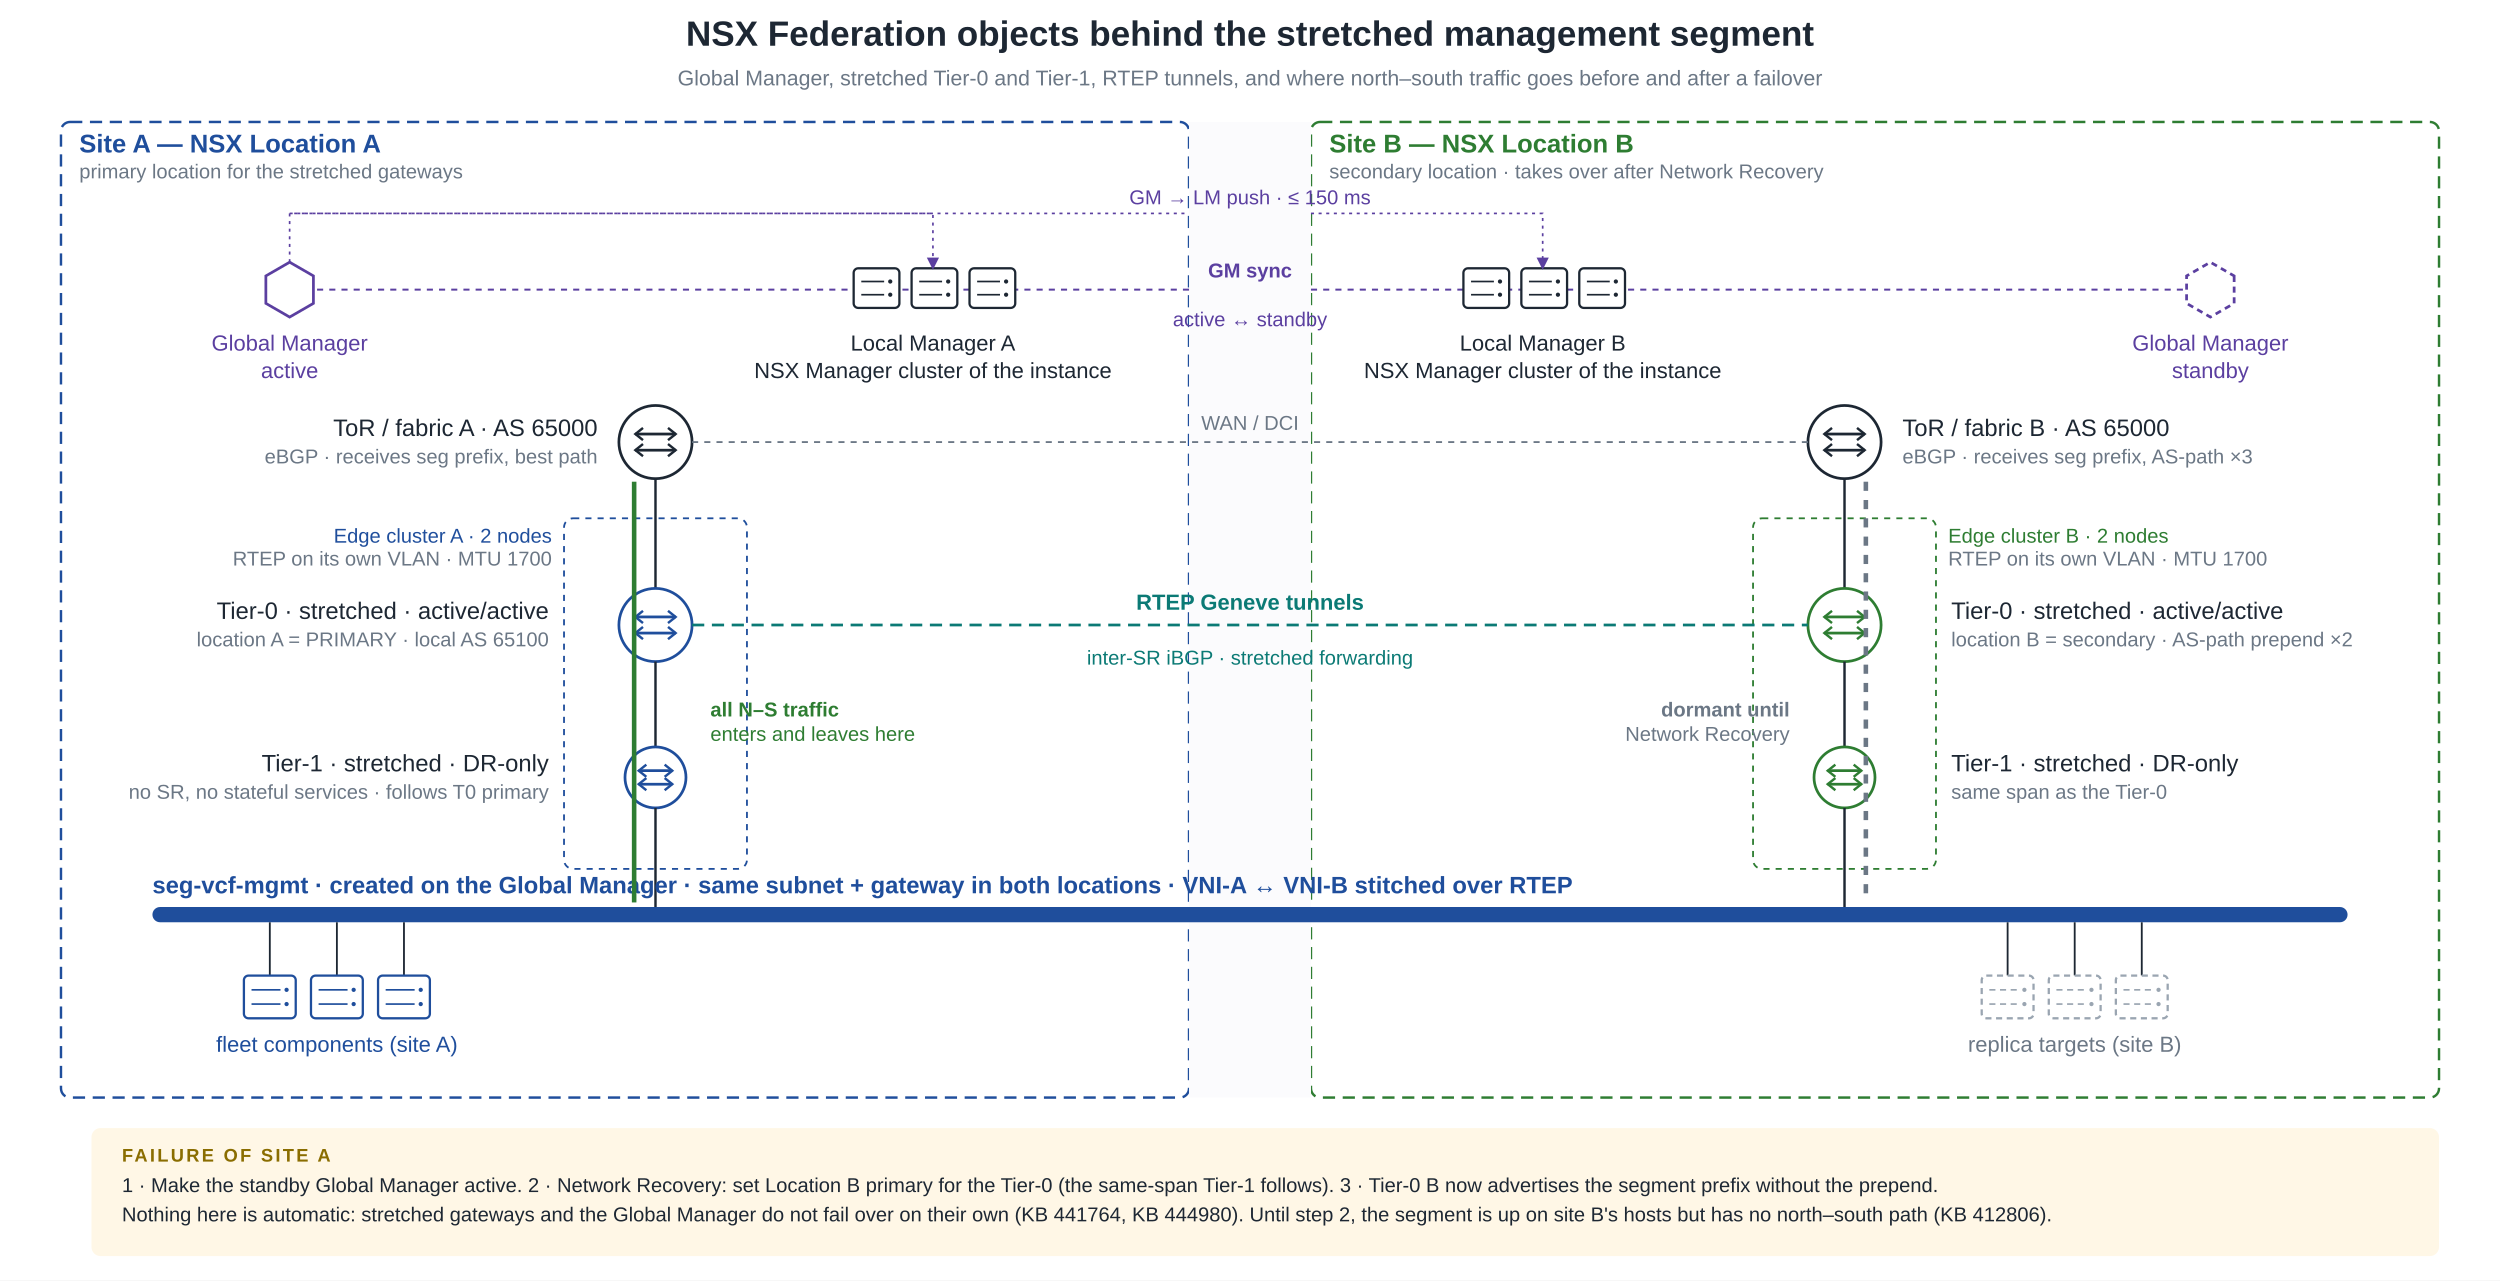
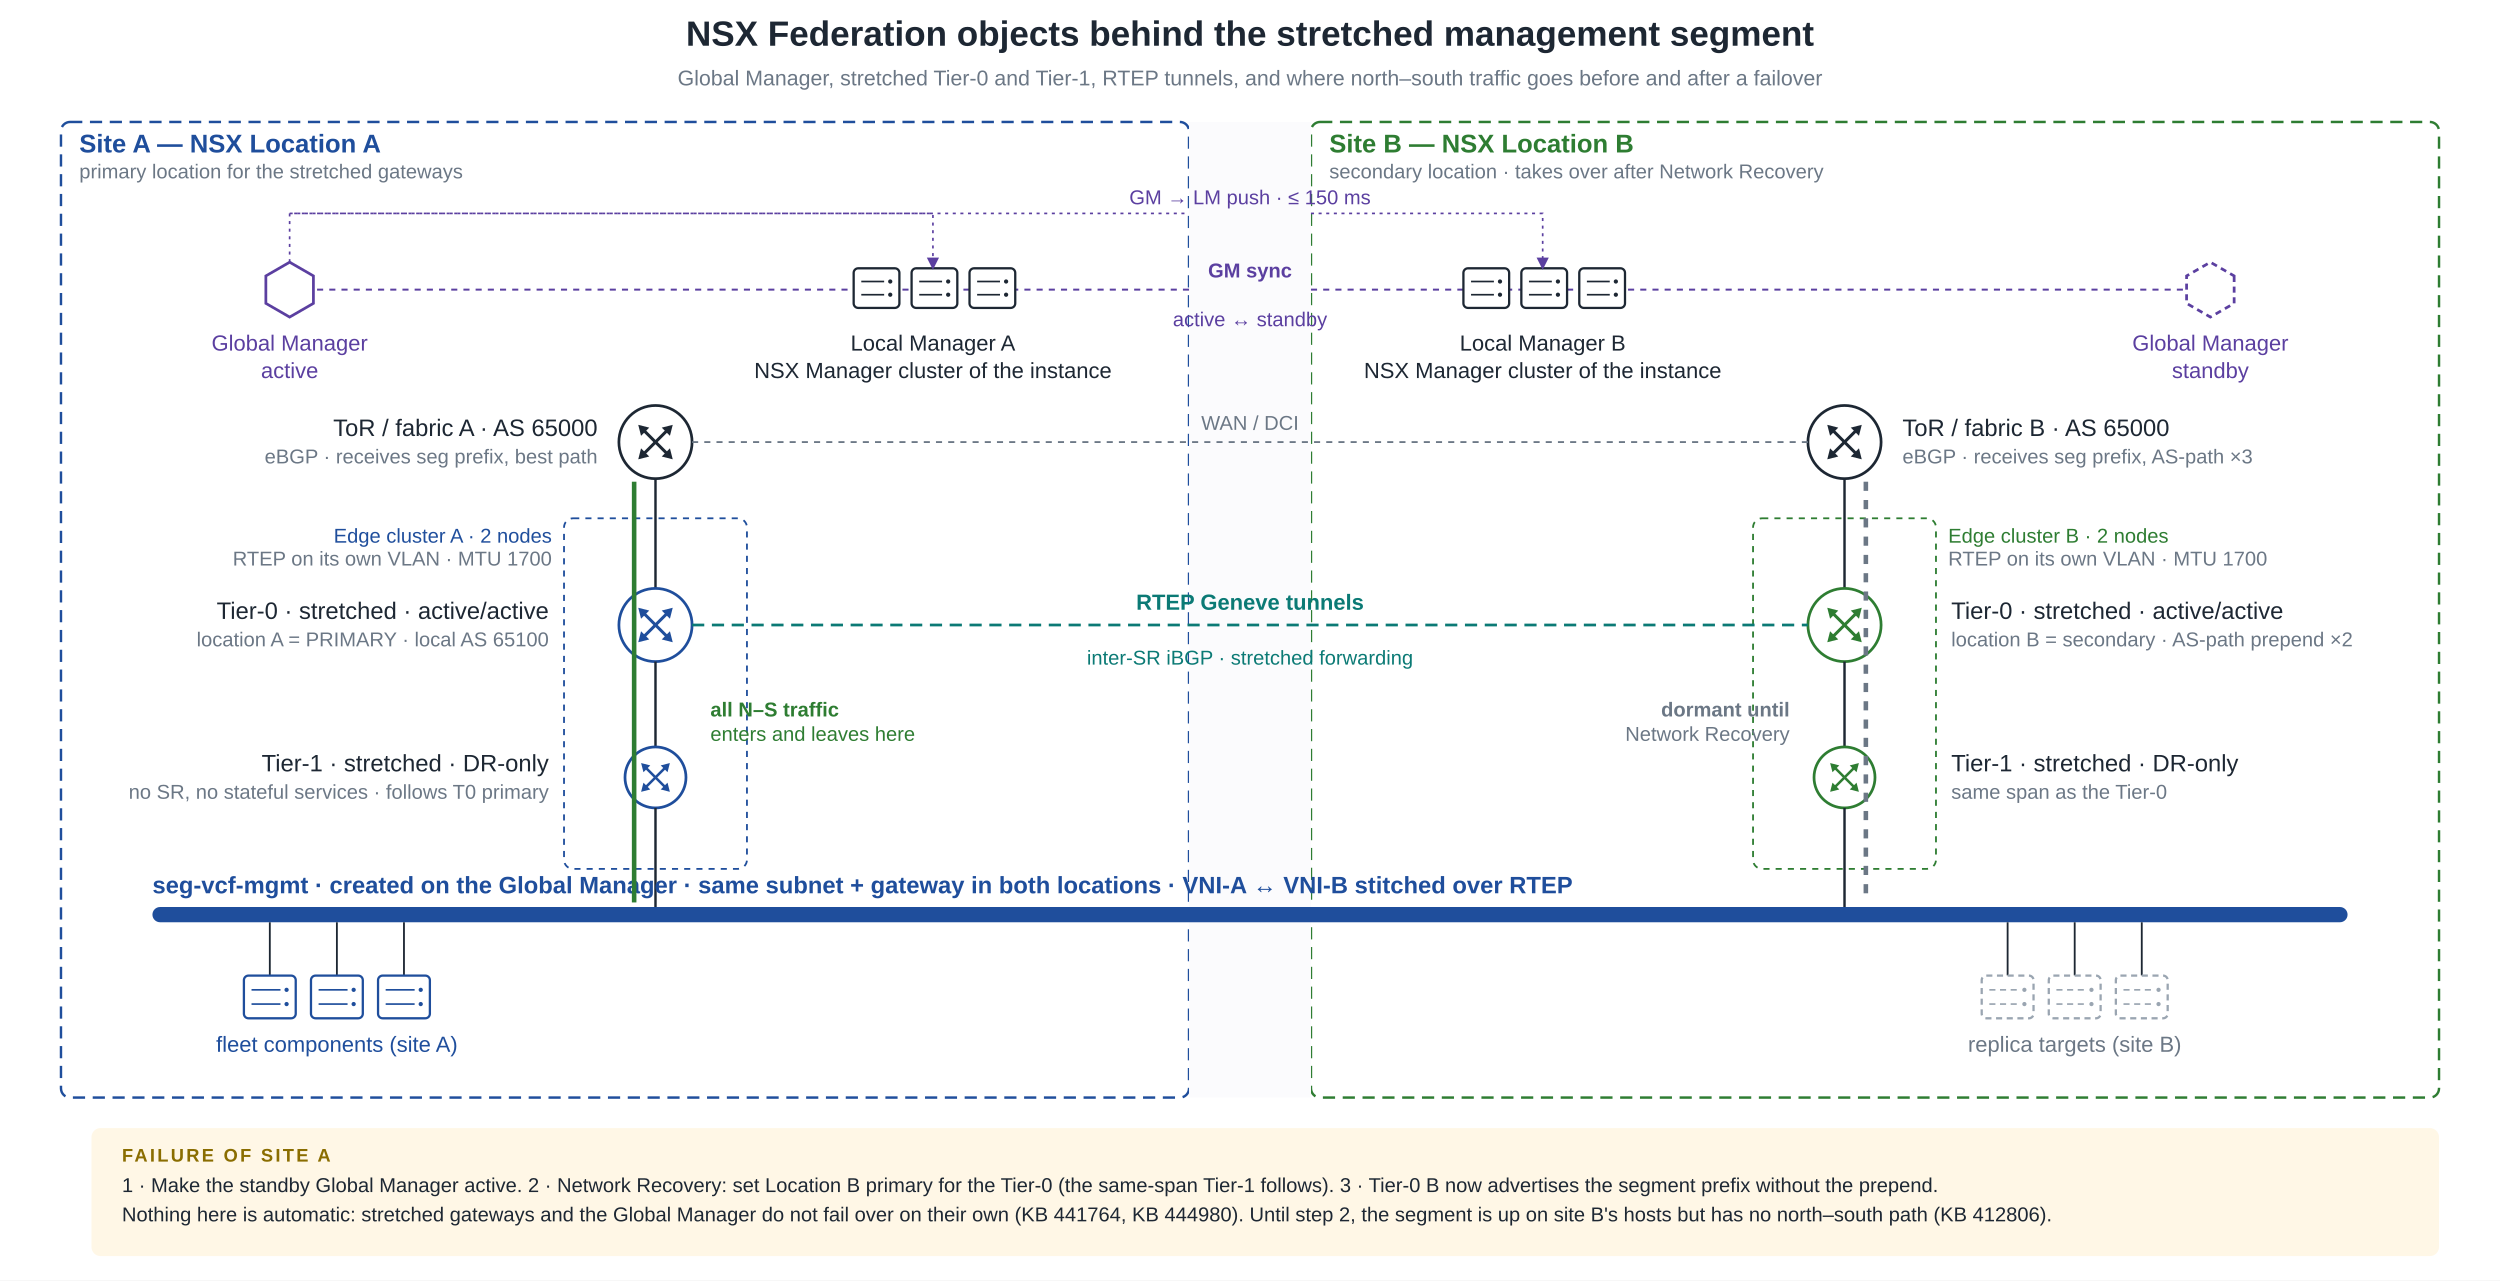
<svg xmlns="http://www.w3.org/2000/svg" width="1640" height="840" viewBox="0 0 1640 840" font-family="Arial, Helvetica, sans-serif" font-size="13" fill="#1d2733">
  <rect width="1640" height="840" fill="#ffffff" />
  <defs>
    <marker id="arr" markerUnits="userSpaceOnUse" markerWidth="8" markerHeight="8" refX="7" refY="4" orient="auto">
      <path d="M0,0 L8,4 L0,8 z" fill="#1d2733" />
    </marker>
    <marker id="arrs" markerUnits="userSpaceOnUse" markerWidth="8" markerHeight="8" refX="1" refY="4" orient="auto">
      <path d="M8,0 L0,4 L8,8 z" fill="#1d2733" />
    </marker>
    <marker id="arrb" markerUnits="userSpaceOnUse" markerWidth="8" markerHeight="8" refX="7" refY="4" orient="auto">
      <path d="M0,0 L8,4 L0,8 z" fill="#1f4e9c" />
    </marker>
    <marker id="arrbs" markerUnits="userSpaceOnUse" markerWidth="8" markerHeight="8" refX="1" refY="4" orient="auto">
      <path d="M8,0 L0,4 L8,8 z" fill="#1f4e9c" />
    </marker>
    <marker id="arrg" markerUnits="userSpaceOnUse" markerWidth="8" markerHeight="8" refX="7" refY="4" orient="auto">
      <path d="M0,0 L8,4 L0,8 z" fill="#2e7d32" />
    </marker>
    <marker id="arrgs" markerUnits="userSpaceOnUse" markerWidth="8" markerHeight="8" refX="1" refY="4" orient="auto">
      <path d="M8,0 L0,4 L8,8 z" fill="#2e7d32" />
    </marker>
    <marker id="arrt" markerUnits="userSpaceOnUse" markerWidth="8" markerHeight="8" refX="7" refY="4" orient="auto">
      <path d="M0,0 L8,4 L0,8 z" fill="#0b7a75" />
    </marker>
    <marker id="arrts" markerUnits="userSpaceOnUse" markerWidth="8" markerHeight="8" refX="1" refY="4" orient="auto">
      <path d="M8,0 L0,4 L8,8 z" fill="#0b7a75" />
    </marker>
    <marker id="arrp" markerUnits="userSpaceOnUse" markerWidth="8" markerHeight="8" refX="7" refY="4" orient="auto">
      <path d="M0,0 L8,4 L0,8 z" fill="#5b3fa0" />
    </marker>
    <marker id="arrps" markerUnits="userSpaceOnUse" markerWidth="8" markerHeight="8" refX="1" refY="4" orient="auto">
      <path d="M8,0 L0,4 L8,8 z" fill="#5b3fa0" />
    </marker>
    <marker id="arrr" markerUnits="userSpaceOnUse" markerWidth="8" markerHeight="8" refX="7" refY="4" orient="auto">
      <path d="M0,0 L8,4 L0,8 z" fill="#b23a3a" />
    </marker>
    <marker id="arrrs" markerUnits="userSpaceOnUse" markerWidth="8" markerHeight="8" refX="1" refY="4" orient="auto">
      <path d="M8,0 L0,4 L8,8 z" fill="#b23a3a" />
    </marker>
    <marker id="arrm" markerUnits="userSpaceOnUse" markerWidth="8" markerHeight="8" refX="7" refY="4" orient="auto">
      <path d="M0,0 L8,4 L0,8 z" fill="#6b7785" />
    </marker>
    <marker id="arrms" markerUnits="userSpaceOnUse" markerWidth="8" markerHeight="8" refX="1" refY="4" orient="auto">
      <path d="M8,0 L0,4 L8,8 z" fill="#6b7785" />
    </marker>
  </defs>
  <text x="820.0" y="30" text-anchor="middle" font-size="23" font-weight="bold">NSX Federation objects behind the stretched management segment</text>
  <text x="820.0" y="56" text-anchor="middle" font-size="14" fill="#6b7785">Global Manager, stretched Tier-0 and Tier-1, RTEP tunnels, and where north–south traffic goes before and after a failover</text>
  <rect x="40" y="80" width="740" height="640" rx="6" fill="none" stroke="#1f4e9c" stroke-width="1.6" stroke-dasharray="8 5" />
  <text x="52" y="100" font-size="16.8" fill="#1f4e9c" text-anchor="start" font-weight="bold">Site A — NSX Location A</text>
  <text x="52" y="117" font-size="13.2" fill="#6b7785" text-anchor="start">primary location for the stretched gateways</text>
  <rect x="860" y="80" width="740" height="640" rx="6" fill="none" stroke="#2e7d32" stroke-width="1.6" stroke-dasharray="8 5" />
  <text x="872" y="100" font-size="16.8" fill="#2e7d32" text-anchor="start" font-weight="bold">Site B — NSX Location B</text>
  <text x="872" y="117" font-size="13.2" fill="#6b7785" text-anchor="start">secondary location · takes over after Network Recovery</text>
  <rect x="780" y="80" width="80" height="640" rx="0" fill="#fbfbfd" stroke="none" stroke-width="1.4" />
  <polygon points="205.6,181.0 205.6,199.0 190.0,208.0 174.4,199.0 174.4,181.0 190.0,172.0" fill="#ffffff" stroke="#5b3fa0" stroke-width="1.8" />
  <text x="190" y="230.0" font-size="14.4" fill="#5b3fa0" text-anchor="middle">Global Manager</text>
  <text x="190" y="248.0" font-size="14.4" fill="#5b3fa0" text-anchor="middle">active</text>
  <polygon points="1465.6,181.0 1465.6,199.0 1450.0,208.0 1434.4,199.0 1434.4,181.0 1450.0,172.0" fill="#ffffff" stroke="#5b3fa0" stroke-width="1.8" stroke-dasharray="4 3" />
  <text x="1450" y="230.0" font-size="14.4" fill="#5b3fa0" text-anchor="middle">Global Manager</text>
  <text x="1450" y="248.0" font-size="14.4" fill="#5b3fa0" text-anchor="middle">standby</text>
  <path d="M208,190 L780,190" fill="none" stroke="#5b3fa0" stroke-width="1.3" stroke-dasharray="4 4" />
  <path d="M860,190 L1432,190" fill="none" stroke="#5b3fa0" stroke-width="1.3" stroke-dasharray="4 4" />
  <text x="820.0" y="182" font-size="13.2" fill="#5b3fa0" text-anchor="middle" font-weight="bold">GM sync</text>
  <text x="820.0" y="214" font-size="13.2" fill="#5b3fa0" text-anchor="middle">active ↔ standby</text>
  <rect x="560" y="176" width="30" height="26" rx="3" fill="#ffffff" stroke="#1d2733" stroke-width="1.5" />
  <line x1="565" y1="184.667" x2="580" y2="184.667" stroke="#1d2733" stroke-width="1.1" />
  <circle cx="584" cy="184.667" r="1.4" fill="#1d2733" />
  <line x1="565" y1="193.333" x2="580" y2="193.333" stroke="#1d2733" stroke-width="1.1" />
  <circle cx="584" cy="193.333" r="1.4" fill="#1d2733" />
  <rect x="598" y="176" width="30" height="26" rx="3" fill="#ffffff" stroke="#1d2733" stroke-width="1.5" />
  <line x1="603" y1="184.667" x2="618" y2="184.667" stroke="#1d2733" stroke-width="1.1" />
  <circle cx="622" cy="184.667" r="1.4" fill="#1d2733" />
  <line x1="603" y1="193.333" x2="618" y2="193.333" stroke="#1d2733" stroke-width="1.1" />
  <circle cx="622" cy="193.333" r="1.4" fill="#1d2733" />
  <rect x="636" y="176" width="30" height="26" rx="3" fill="#ffffff" stroke="#1d2733" stroke-width="1.5" />
  <line x1="641" y1="184.667" x2="656" y2="184.667" stroke="#1d2733" stroke-width="1.1" />
  <circle cx="660" cy="184.667" r="1.4" fill="#1d2733" />
  <line x1="641" y1="193.333" x2="656" y2="193.333" stroke="#1d2733" stroke-width="1.1" />
  <circle cx="660" cy="193.333" r="1.4" fill="#1d2733" />
  <text x="612" y="230.0" font-size="14.4" fill="#1d2733" text-anchor="middle">Local Manager A</text>
  <text x="612" y="248.0" font-size="14.4" fill="#1d2733" text-anchor="middle">NSX Manager cluster of the instance</text>
  <rect x="960" y="176" width="30" height="26" rx="3" fill="#ffffff" stroke="#1d2733" stroke-width="1.5" />
  <line x1="965" y1="184.667" x2="980" y2="184.667" stroke="#1d2733" stroke-width="1.1" />
  <circle cx="984" cy="184.667" r="1.4" fill="#1d2733" />
  <line x1="965" y1="193.333" x2="980" y2="193.333" stroke="#1d2733" stroke-width="1.1" />
  <circle cx="984" cy="193.333" r="1.4" fill="#1d2733" />
  <rect x="998" y="176" width="30" height="26" rx="3" fill="#ffffff" stroke="#1d2733" stroke-width="1.5" />
  <line x1="1003" y1="184.667" x2="1018" y2="184.667" stroke="#1d2733" stroke-width="1.1" />
  <circle cx="1022" cy="184.667" r="1.4" fill="#1d2733" />
  <line x1="1003" y1="193.333" x2="1018" y2="193.333" stroke="#1d2733" stroke-width="1.1" />
  <circle cx="1022" cy="193.333" r="1.4" fill="#1d2733" />
  <rect x="1036" y="176" width="30" height="26" rx="3" fill="#ffffff" stroke="#1d2733" stroke-width="1.5" />
  <line x1="1041" y1="184.667" x2="1056" y2="184.667" stroke="#1d2733" stroke-width="1.1" />
  <circle cx="1060" cy="184.667" r="1.4" fill="#1d2733" />
  <line x1="1041" y1="193.333" x2="1056" y2="193.333" stroke="#1d2733" stroke-width="1.1" />
  <circle cx="1060" cy="193.333" r="1.4" fill="#1d2733" />
  <text x="1012" y="230.0" font-size="14.4" fill="#1d2733" text-anchor="middle">Local Manager B</text>
  <text x="1012" y="248.0" font-size="14.4" fill="#1d2733" text-anchor="middle">NSX Manager cluster of the instance</text>
  <path d="M190,172 L190,140 L612,140 L612,176" fill="none" stroke="#5b3fa0" stroke-width="1.1" stroke-dasharray="2 3" marker-end="url(#arrp)" />
  <path d="M190,140 L780,140" fill="none" stroke="#5b3fa0" stroke-width="1.1" stroke-dasharray="2 3" />
  <path d="M860,140 L1012,140 L1012,176" fill="none" stroke="#5b3fa0" stroke-width="1.1" stroke-dasharray="2 3" marker-end="url(#arrp)" />
  <text x="820.0" y="134" font-size="13.2" fill="#5b3fa0" text-anchor="middle">GM → LM push · ≤ 150 ms</text>
  <circle cx="430" cy="290" r="24" fill="#ffffff" stroke="#1d2733" stroke-width="1.8" />
-   <line x1="416.8" y1="284.72" x2="443.2" y2="284.72" stroke="#1d2733" stroke-width="1.6" />
-   <path d="M438.2,280.72 L443.2,284.72 L438.2,288.72" fill="none" stroke="#1d2733" stroke-width="1.6" />
-   <line x1="443.2" y1="295.28" x2="416.8" y2="295.28" stroke="#1d2733" stroke-width="1.6" />
-   <path d="M421.8,291.28 L416.8,295.28 L421.8,299.28" fill="none" stroke="#1d2733" stroke-width="1.6" />
-   <line x1="443.2" y1="284.72" x2="416.8" y2="284.72" stroke="#1d2733" stroke-width="1.6" />
-   <path d="M421.8,280.72 L416.8,284.72 L421.8,288.72" fill="none" stroke="#1d2733" stroke-width="1.6" />
-   <line x1="416.8" y1="295.28" x2="443.2" y2="295.28" stroke="#1d2733" stroke-width="1.6" />
-   <path d="M438.2,291.28 L443.2,295.28 L438.2,299.28" fill="none" stroke="#1d2733" stroke-width="1.6" />
+   <line x1="430" y1="290" x2="422.79" y2="282.79" stroke="#1d2733" stroke-width="2.00" stroke-linecap="butt" />
+   <path d="M418.69,278.69 L425.90,280.52 L420.52,285.90 z" fill="#1d2733" />
+   <line x1="430" y1="290" x2="437.21" y2="282.79" stroke="#1d2733" stroke-width="2.00" stroke-linecap="butt" />
+   <path d="M441.31,278.69 L439.48,285.90 L434.10,280.52 z" fill="#1d2733" />
+   <line x1="430" y1="290" x2="437.21" y2="297.21" stroke="#1d2733" stroke-width="2.00" stroke-linecap="butt" />
+   <path d="M441.31,301.31 L434.10,299.48 L439.48,294.10 z" fill="#1d2733" />
+   <line x1="430" y1="290" x2="422.79" y2="297.21" stroke="#1d2733" stroke-width="2.00" stroke-linecap="butt" />
+   <path d="M418.69,301.31 L420.52,294.10 L425.90,299.48 z" fill="#1d2733" />
  <text x="392" y="286" font-size="15.6" fill="#1d2733" text-anchor="end">ToR / fabric A · AS 65000</text>
  <text x="392" y="304" font-size="13.2" fill="#6b7785" text-anchor="end">eBGP · receives seg prefix, best path</text>
  <circle cx="1210" cy="290" r="24" fill="#ffffff" stroke="#1d2733" stroke-width="1.8" />
-   <line x1="1196.8" y1="284.72" x2="1223.2" y2="284.72" stroke="#1d2733" stroke-width="1.6" />
-   <path d="M1218.2,280.72 L1223.2,284.72 L1218.2,288.72" fill="none" stroke="#1d2733" stroke-width="1.6" />
-   <line x1="1223.2" y1="295.28" x2="1196.8" y2="295.28" stroke="#1d2733" stroke-width="1.6" />
-   <path d="M1201.8,291.28 L1196.8,295.28 L1201.8,299.28" fill="none" stroke="#1d2733" stroke-width="1.6" />
-   <line x1="1223.2" y1="284.72" x2="1196.8" y2="284.72" stroke="#1d2733" stroke-width="1.6" />
-   <path d="M1201.8,280.72 L1196.8,284.72 L1201.8,288.72" fill="none" stroke="#1d2733" stroke-width="1.6" />
-   <line x1="1196.8" y1="295.28" x2="1223.2" y2="295.28" stroke="#1d2733" stroke-width="1.6" />
-   <path d="M1218.2,291.28 L1223.2,295.28 L1218.2,299.28" fill="none" stroke="#1d2733" stroke-width="1.6" />
+   <line x1="1210" y1="290" x2="1202.79" y2="282.79" stroke="#1d2733" stroke-width="2.00" stroke-linecap="butt" />
+   <path d="M1198.69,278.69 L1205.90,280.52 L1200.52,285.90 z" fill="#1d2733" />
+   <line x1="1210" y1="290" x2="1217.21" y2="282.79" stroke="#1d2733" stroke-width="2.00" stroke-linecap="butt" />
+   <path d="M1221.31,278.69 L1219.48,285.90 L1214.10,280.52 z" fill="#1d2733" />
+   <line x1="1210" y1="290" x2="1217.21" y2="297.21" stroke="#1d2733" stroke-width="2.00" stroke-linecap="butt" />
+   <path d="M1221.31,301.31 L1214.10,299.48 L1219.48,294.10 z" fill="#1d2733" />
+   <line x1="1210" y1="290" x2="1202.79" y2="297.21" stroke="#1d2733" stroke-width="2.00" stroke-linecap="butt" />
+   <path d="M1198.69,301.31 L1200.52,294.10 L1205.90,299.48 z" fill="#1d2733" />
  <text x="1248" y="286" font-size="15.6" fill="#1d2733" text-anchor="start">ToR / fabric B · AS 65000</text>
  <text x="1248" y="304" font-size="13.2" fill="#6b7785" text-anchor="start">eBGP · receives seg prefix, AS-path ×3</text>
  <path d="M454,290 L1186,290" fill="none" stroke="#6b7785" stroke-width="1.2" stroke-dasharray="4 4" />
  <text x="820.0" y="282" font-size="13.2" fill="#6b7785" text-anchor="middle">WAN / DCI</text>
  <rect x="370" y="340" width="120" height="230" rx="6" fill="none" stroke="#1f4e9c" stroke-width="1.2" stroke-dasharray="4 4" />
  <text x="362" y="356" font-size="13.2" fill="#1f4e9c" text-anchor="end">Edge cluster A · 2 nodes</text>
  <text x="362" y="371" font-size="13.2" fill="#6b7785" text-anchor="end">RTEP on its own VLAN · MTU 1700</text>
  <rect x="1150" y="340" width="120" height="230" rx="6" fill="none" stroke="#2e7d32" stroke-width="1.2" stroke-dasharray="4 4" />
  <text x="1278" y="356" font-size="13.2" fill="#2e7d32" text-anchor="start">Edge cluster B · 2 nodes</text>
  <text x="1278" y="371" font-size="13.2" fill="#6b7785" text-anchor="start">RTEP on its own VLAN · MTU 1700</text>
  <path d="M430,314 L430,386" fill="none" stroke="#1d2733" stroke-width="1.6" />
  <path d="M1210,314 L1210,386" fill="none" stroke="#1d2733" stroke-width="1.6" />
  <circle cx="430" cy="410" r="24" fill="#ffffff" stroke="#1f4e9c" stroke-width="1.8" />
-   <line x1="416.8" y1="404.72" x2="443.2" y2="404.72" stroke="#1f4e9c" stroke-width="1.6" />
-   <path d="M438.2,400.72 L443.2,404.72 L438.2,408.72" fill="none" stroke="#1f4e9c" stroke-width="1.6" />
-   <line x1="443.2" y1="415.28" x2="416.8" y2="415.28" stroke="#1f4e9c" stroke-width="1.6" />
-   <path d="M421.8,411.28 L416.8,415.28 L421.8,419.28" fill="none" stroke="#1f4e9c" stroke-width="1.6" />
-   <line x1="443.2" y1="404.72" x2="416.8" y2="404.72" stroke="#1f4e9c" stroke-width="1.6" />
-   <path d="M421.8,400.72 L416.8,404.72 L421.8,408.72" fill="none" stroke="#1f4e9c" stroke-width="1.6" />
-   <line x1="416.8" y1="415.28" x2="443.2" y2="415.28" stroke="#1f4e9c" stroke-width="1.6" />
-   <path d="M438.2,411.28 L443.2,415.28 L438.2,419.28" fill="none" stroke="#1f4e9c" stroke-width="1.6" />
+   <line x1="430" y1="410" x2="422.79" y2="402.79" stroke="#1f4e9c" stroke-width="2.00" stroke-linecap="butt" />
+   <path d="M418.69,398.69 L425.90,400.52 L420.52,405.90 z" fill="#1f4e9c" />
+   <line x1="430" y1="410" x2="437.21" y2="402.79" stroke="#1f4e9c" stroke-width="2.00" stroke-linecap="butt" />
+   <path d="M441.31,398.69 L439.48,405.90 L434.10,400.52 z" fill="#1f4e9c" />
+   <line x1="430" y1="410" x2="437.21" y2="417.21" stroke="#1f4e9c" stroke-width="2.00" stroke-linecap="butt" />
+   <path d="M441.31,421.31 L434.10,419.48 L439.48,414.10 z" fill="#1f4e9c" />
+   <line x1="430" y1="410" x2="422.79" y2="417.21" stroke="#1f4e9c" stroke-width="2.00" stroke-linecap="butt" />
+   <path d="M418.69,421.31 L420.52,414.10 L425.90,419.48 z" fill="#1f4e9c" />
  <text x="360" y="406" font-size="15.6" fill="#1d2733" text-anchor="end">Tier-0 · stretched · active/active</text>
  <text x="360" y="424" font-size="13.2" fill="#6b7785" text-anchor="end">location A = PRIMARY · local AS 65100</text>
  <circle cx="1210" cy="410" r="24" fill="#ffffff" stroke="#2e7d32" stroke-width="1.8" />
-   <line x1="1196.8" y1="404.72" x2="1223.2" y2="404.72" stroke="#2e7d32" stroke-width="1.6" />
-   <path d="M1218.2,400.72 L1223.2,404.72 L1218.2,408.72" fill="none" stroke="#2e7d32" stroke-width="1.6" />
-   <line x1="1223.2" y1="415.28" x2="1196.8" y2="415.28" stroke="#2e7d32" stroke-width="1.6" />
-   <path d="M1201.8,411.28 L1196.8,415.28 L1201.8,419.28" fill="none" stroke="#2e7d32" stroke-width="1.6" />
-   <line x1="1223.2" y1="404.72" x2="1196.8" y2="404.72" stroke="#2e7d32" stroke-width="1.6" />
-   <path d="M1201.8,400.72 L1196.8,404.72 L1201.8,408.72" fill="none" stroke="#2e7d32" stroke-width="1.6" />
-   <line x1="1196.8" y1="415.28" x2="1223.2" y2="415.28" stroke="#2e7d32" stroke-width="1.6" />
-   <path d="M1218.2,411.28 L1223.2,415.28 L1218.2,419.28" fill="none" stroke="#2e7d32" stroke-width="1.6" />
+   <line x1="1210" y1="410" x2="1202.79" y2="402.79" stroke="#2e7d32" stroke-width="2.00" stroke-linecap="butt" />
+   <path d="M1198.69,398.69 L1205.90,400.52 L1200.52,405.90 z" fill="#2e7d32" />
+   <line x1="1210" y1="410" x2="1217.21" y2="402.79" stroke="#2e7d32" stroke-width="2.00" stroke-linecap="butt" />
+   <path d="M1221.31,398.69 L1219.48,405.90 L1214.10,400.52 z" fill="#2e7d32" />
+   <line x1="1210" y1="410" x2="1217.21" y2="417.21" stroke="#2e7d32" stroke-width="2.00" stroke-linecap="butt" />
+   <path d="M1221.31,421.31 L1214.10,419.48 L1219.48,414.10 z" fill="#2e7d32" />
+   <line x1="1210" y1="410" x2="1202.79" y2="417.21" stroke="#2e7d32" stroke-width="2.00" stroke-linecap="butt" />
+   <path d="M1198.69,421.31 L1200.52,414.10 L1205.90,419.48 z" fill="#2e7d32" />
  <text x="1280" y="406" font-size="15.6" fill="#1d2733" text-anchor="start">Tier-0 · stretched · active/active</text>
  <text x="1280" y="424" font-size="13.2" fill="#6b7785" text-anchor="start">location B = secondary · AS-path prepend ×2</text>
  <path d="M454,410 L1186,410" fill="none" stroke="#0b7a75" stroke-width="1.8" stroke-dasharray="8 5" />
  <text x="820.0" y="400" font-size="14.4" fill="#0b7a75" text-anchor="middle" font-weight="bold">RTEP Geneve tunnels</text>
  <text x="820.0" y="436" font-size="13.2" fill="#0b7a75" text-anchor="middle">inter-SR iBGP · stretched forwarding</text>
  <path d="M430,434 L430,490" fill="none" stroke="#1d2733" stroke-width="1.6" />
  <path d="M1210,434 L1210,490" fill="none" stroke="#1d2733" stroke-width="1.6" />
  <circle cx="430" cy="510" r="20" fill="#ffffff" stroke="#1f4e9c" stroke-width="1.8" />
-   <line x1="419.0" y1="505.6" x2="441.0" y2="505.6" stroke="#1f4e9c" stroke-width="1.6" />
-   <path d="M436.0,501.6 L441.0,505.6 L436.0,509.6" fill="none" stroke="#1f4e9c" stroke-width="1.6" />
-   <line x1="441.0" y1="514.4" x2="419.0" y2="514.4" stroke="#1f4e9c" stroke-width="1.6" />
-   <path d="M424.0,510.4 L419.0,514.4 L424.0,518.4" fill="none" stroke="#1f4e9c" stroke-width="1.6" />
-   <line x1="441.0" y1="505.6" x2="419.0" y2="505.6" stroke="#1f4e9c" stroke-width="1.6" />
-   <path d="M424.0,501.6 L419.0,505.6 L424.0,509.6" fill="none" stroke="#1f4e9c" stroke-width="1.6" />
-   <line x1="419.0" y1="514.4" x2="441.0" y2="514.4" stroke="#1f4e9c" stroke-width="1.6" />
-   <path d="M436.0,510.4 L441.0,514.4 L436.0,518.4" fill="none" stroke="#1f4e9c" stroke-width="1.6" />
+   <line x1="430" y1="510" x2="423.99" y2="503.99" stroke="#1f4e9c" stroke-width="1.67" stroke-linecap="butt" />
+   <path d="M420.57,500.57 L426.58,502.10 L422.10,506.58 z" fill="#1f4e9c" />
+   <line x1="430" y1="510" x2="436.01" y2="503.99" stroke="#1f4e9c" stroke-width="1.67" stroke-linecap="butt" />
+   <path d="M439.43,500.57 L437.90,506.58 L433.42,502.10 z" fill="#1f4e9c" />
+   <line x1="430" y1="510" x2="436.01" y2="516.01" stroke="#1f4e9c" stroke-width="1.67" stroke-linecap="butt" />
+   <path d="M439.43,519.43 L433.42,517.90 L437.90,513.42 z" fill="#1f4e9c" />
+   <line x1="430" y1="510" x2="423.99" y2="516.01" stroke="#1f4e9c" stroke-width="1.67" stroke-linecap="butt" />
+   <path d="M420.57,519.43 L422.10,513.42 L426.58,517.90 z" fill="#1f4e9c" />
  <text x="360" y="506" font-size="15.6" fill="#1d2733" text-anchor="end">Tier-1 · stretched · DR-only</text>
  <text x="360" y="524" font-size="13.2" fill="#6b7785" text-anchor="end">no SR, no stateful services · follows T0 primary</text>
  <circle cx="1210" cy="510" r="20" fill="#ffffff" stroke="#2e7d32" stroke-width="1.8" />
-   <line x1="1199.0" y1="505.6" x2="1221.0" y2="505.6" stroke="#2e7d32" stroke-width="1.6" />
-   <path d="M1216.0,501.6 L1221.0,505.6 L1216.0,509.6" fill="none" stroke="#2e7d32" stroke-width="1.6" />
-   <line x1="1221.0" y1="514.4" x2="1199.0" y2="514.4" stroke="#2e7d32" stroke-width="1.6" />
-   <path d="M1204.0,510.4 L1199.0,514.4 L1204.0,518.4" fill="none" stroke="#2e7d32" stroke-width="1.6" />
-   <line x1="1221.0" y1="505.6" x2="1199.0" y2="505.6" stroke="#2e7d32" stroke-width="1.6" />
-   <path d="M1204.0,501.6 L1199.0,505.6 L1204.0,509.6" fill="none" stroke="#2e7d32" stroke-width="1.6" />
-   <line x1="1199.0" y1="514.4" x2="1221.0" y2="514.4" stroke="#2e7d32" stroke-width="1.6" />
-   <path d="M1216.0,510.4 L1221.0,514.4 L1216.0,518.4" fill="none" stroke="#2e7d32" stroke-width="1.6" />
+   <line x1="1210" y1="510" x2="1203.99" y2="503.99" stroke="#2e7d32" stroke-width="1.67" stroke-linecap="butt" />
+   <path d="M1200.57,500.57 L1206.58,502.10 L1202.10,506.58 z" fill="#2e7d32" />
+   <line x1="1210" y1="510" x2="1216.01" y2="503.99" stroke="#2e7d32" stroke-width="1.67" stroke-linecap="butt" />
+   <path d="M1219.43,500.57 L1217.90,506.58 L1213.42,502.10 z" fill="#2e7d32" />
+   <line x1="1210" y1="510" x2="1216.01" y2="516.01" stroke="#2e7d32" stroke-width="1.67" stroke-linecap="butt" />
+   <path d="M1219.43,519.43 L1213.42,517.90 L1217.90,513.42 z" fill="#2e7d32" />
+   <line x1="1210" y1="510" x2="1203.99" y2="516.01" stroke="#2e7d32" stroke-width="1.67" stroke-linecap="butt" />
+   <path d="M1200.57,519.43 L1202.10,513.42 L1206.58,517.90 z" fill="#2e7d32" />
  <text x="1280" y="506" font-size="15.6" fill="#1d2733" text-anchor="start">Tier-1 · stretched · DR-only</text>
  <text x="1280" y="524" font-size="13.2" fill="#6b7785" text-anchor="start">same span as the Tier-0</text>
  <path d="M430,530 L430,600" fill="none" stroke="#1d2733" stroke-width="1.6" />
  <path d="M1210,530 L1210,600" fill="none" stroke="#1d2733" stroke-width="1.6" />
  <rect x="100" y="595.0" width="1440" height="10" rx="5.0" fill="#1f4e9c" />
  <text x="100" y="586" font-size="15.6" fill="#1f4e9c" text-anchor="start" font-weight="bold">seg-vcf-mgmt · created on the Global Manager · same subnet + gateway in both locations · VNI-A ↔ VNI-B stitched over RTEP</text>
  <path d="M177,605 L177,640" fill="none" stroke="#1d2733" stroke-width="1.2" />
  <rect x="160" y="640" width="34" height="28" rx="3" fill="#ffffff" stroke="#1f4e9c" stroke-width="1.5" />
  <line x1="165" y1="649.333" x2="184" y2="649.333" stroke="#1f4e9c" stroke-width="1.1" />
  <circle cx="188" cy="649.333" r="1.4" fill="#1f4e9c" />
  <line x1="165" y1="658.667" x2="184" y2="658.667" stroke="#1f4e9c" stroke-width="1.1" />
  <circle cx="188" cy="658.667" r="1.4" fill="#1f4e9c" />
  <path d="M221,605 L221,640" fill="none" stroke="#1d2733" stroke-width="1.2" />
  <rect x="204" y="640" width="34" height="28" rx="3" fill="#ffffff" stroke="#1f4e9c" stroke-width="1.5" />
  <line x1="209" y1="649.333" x2="228" y2="649.333" stroke="#1f4e9c" stroke-width="1.1" />
  <circle cx="232" cy="649.333" r="1.4" fill="#1f4e9c" />
  <line x1="209" y1="658.667" x2="228" y2="658.667" stroke="#1f4e9c" stroke-width="1.1" />
  <circle cx="232" cy="658.667" r="1.4" fill="#1f4e9c" />
  <path d="M265,605 L265,640" fill="none" stroke="#1d2733" stroke-width="1.2" />
  <rect x="248" y="640" width="34" height="28" rx="3" fill="#ffffff" stroke="#1f4e9c" stroke-width="1.5" />
  <line x1="253" y1="649.333" x2="272" y2="649.333" stroke="#1f4e9c" stroke-width="1.1" />
  <circle cx="276" cy="649.333" r="1.4" fill="#1f4e9c" />
  <line x1="253" y1="658.667" x2="272" y2="658.667" stroke="#1f4e9c" stroke-width="1.1" />
  <circle cx="276" cy="658.667" r="1.4" fill="#1f4e9c" />
  <text x="221" y="690" font-size="14.4" fill="#1f4e9c" text-anchor="middle">fleet components (site A)</text>
  <path d="M1317,605 L1317,640" fill="none" stroke="#1d2733" stroke-width="1.2" />
  <rect x="1300" y="640" width="34" height="28" rx="3" fill="#ffffff" stroke="#9aa5b1" stroke-width="1.5" stroke-dasharray="4 3" />
  <line x1="1305" y1="649.333" x2="1324" y2="649.333" stroke="#9aa5b1" stroke-width="1.1" stroke-dasharray="4 3" />
  <circle cx="1328" cy="649.333" r="1.4" fill="#9aa5b1" />
  <line x1="1305" y1="658.667" x2="1324" y2="658.667" stroke="#9aa5b1" stroke-width="1.1" stroke-dasharray="4 3" />
  <circle cx="1328" cy="658.667" r="1.4" fill="#9aa5b1" />
  <path d="M1361,605 L1361,640" fill="none" stroke="#1d2733" stroke-width="1.2" />
  <rect x="1344" y="640" width="34" height="28" rx="3" fill="#ffffff" stroke="#9aa5b1" stroke-width="1.5" stroke-dasharray="4 3" />
  <line x1="1349" y1="649.333" x2="1368" y2="649.333" stroke="#9aa5b1" stroke-width="1.1" stroke-dasharray="4 3" />
  <circle cx="1372" cy="649.333" r="1.4" fill="#9aa5b1" />
  <line x1="1349" y1="658.667" x2="1368" y2="658.667" stroke="#9aa5b1" stroke-width="1.1" stroke-dasharray="4 3" />
  <circle cx="1372" cy="658.667" r="1.4" fill="#9aa5b1" />
  <path d="M1405,605 L1405,640" fill="none" stroke="#1d2733" stroke-width="1.2" />
  <rect x="1388" y="640" width="34" height="28" rx="3" fill="#ffffff" stroke="#9aa5b1" stroke-width="1.5" stroke-dasharray="4 3" />
  <line x1="1393" y1="649.333" x2="1412" y2="649.333" stroke="#9aa5b1" stroke-width="1.1" stroke-dasharray="4 3" />
  <circle cx="1416" cy="649.333" r="1.4" fill="#9aa5b1" />
  <line x1="1393" y1="658.667" x2="1412" y2="658.667" stroke="#9aa5b1" stroke-width="1.1" stroke-dasharray="4 3" />
  <circle cx="1416" cy="658.667" r="1.4" fill="#9aa5b1" />
  <text x="1361" y="690" font-size="14.4" fill="#6b7785" text-anchor="middle">replica targets (site B)</text>
  <path d="M416,316 L416,592" fill="none" stroke="#2e7d32" stroke-width="3" />
  <text x="466" y="470" font-size="13.2" fill="#2e7d32" text-anchor="start" font-weight="bold">all N–S traffic</text>
  <text x="466" y="486" font-size="13.2" fill="#2e7d32" text-anchor="start">enters and leaves here</text>
  <path d="M1224,316 L1224,592" fill="none" stroke="#6b7785" stroke-width="3" stroke-dasharray="6 6" />
  <text x="1174" y="470" font-size="13.2" fill="#6b7785" text-anchor="end" font-weight="bold">dormant until</text>
  <text x="1174" y="486" font-size="13.2" fill="#6b7785" text-anchor="end">Network Recovery</text>
  <rect x="60" y="740" width="1540" height="84" rx="6" fill="#fff7e6" stroke="none" stroke-width="1.4" />
  <text x="80" y="762" font-size="12.0" fill="#8a6d00" text-anchor="start" font-weight="bold" letter-spacing="1.5">FAILURE OF SITE A</text>
  <text x="80" y="782.0" font-size="13.2" fill="#1d2733" text-anchor="start">1 · Make the standby Global Manager active.  2 · Network Recovery: set Location B primary for the Tier-0 (the same-span Tier-1 follows).  3 · Tier-0 B now advertises the segment prefix without the prepend.</text>
  <text x="80" y="801.2" font-size="13.2" fill="#1d2733" text-anchor="start">Nothing here is automatic: stretched gateways and the Global Manager do not fail over on their own (KB 441764, KB 444980). Until step 2, the segment is up on site B's hosts but has no north–south path (KB 412806).</text>
</svg>
